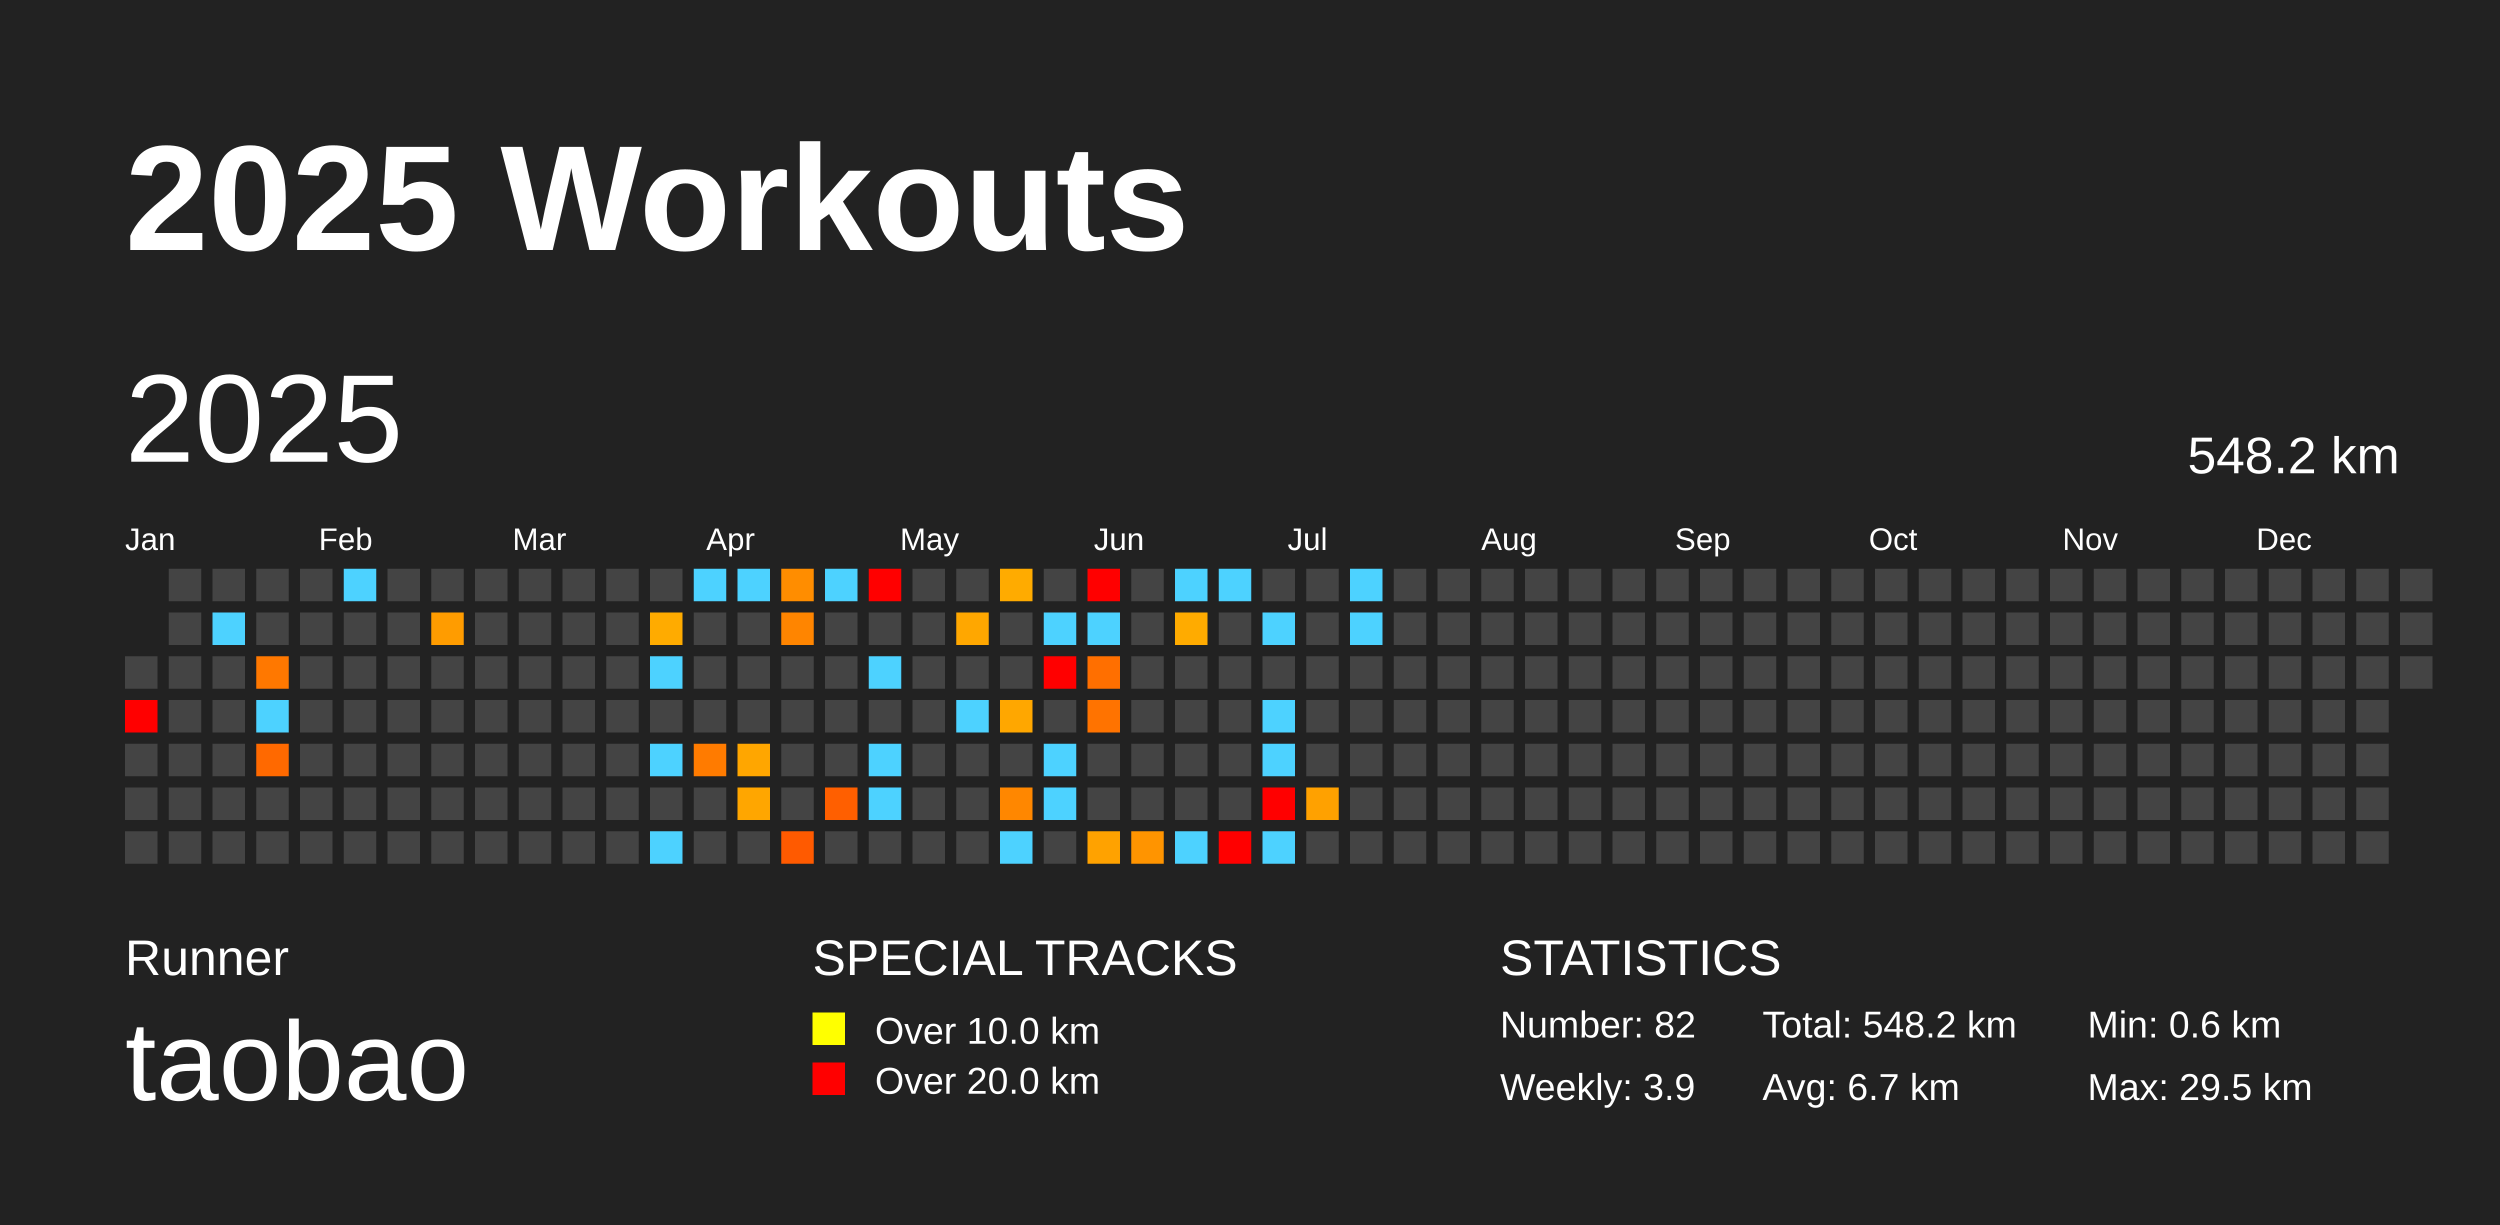
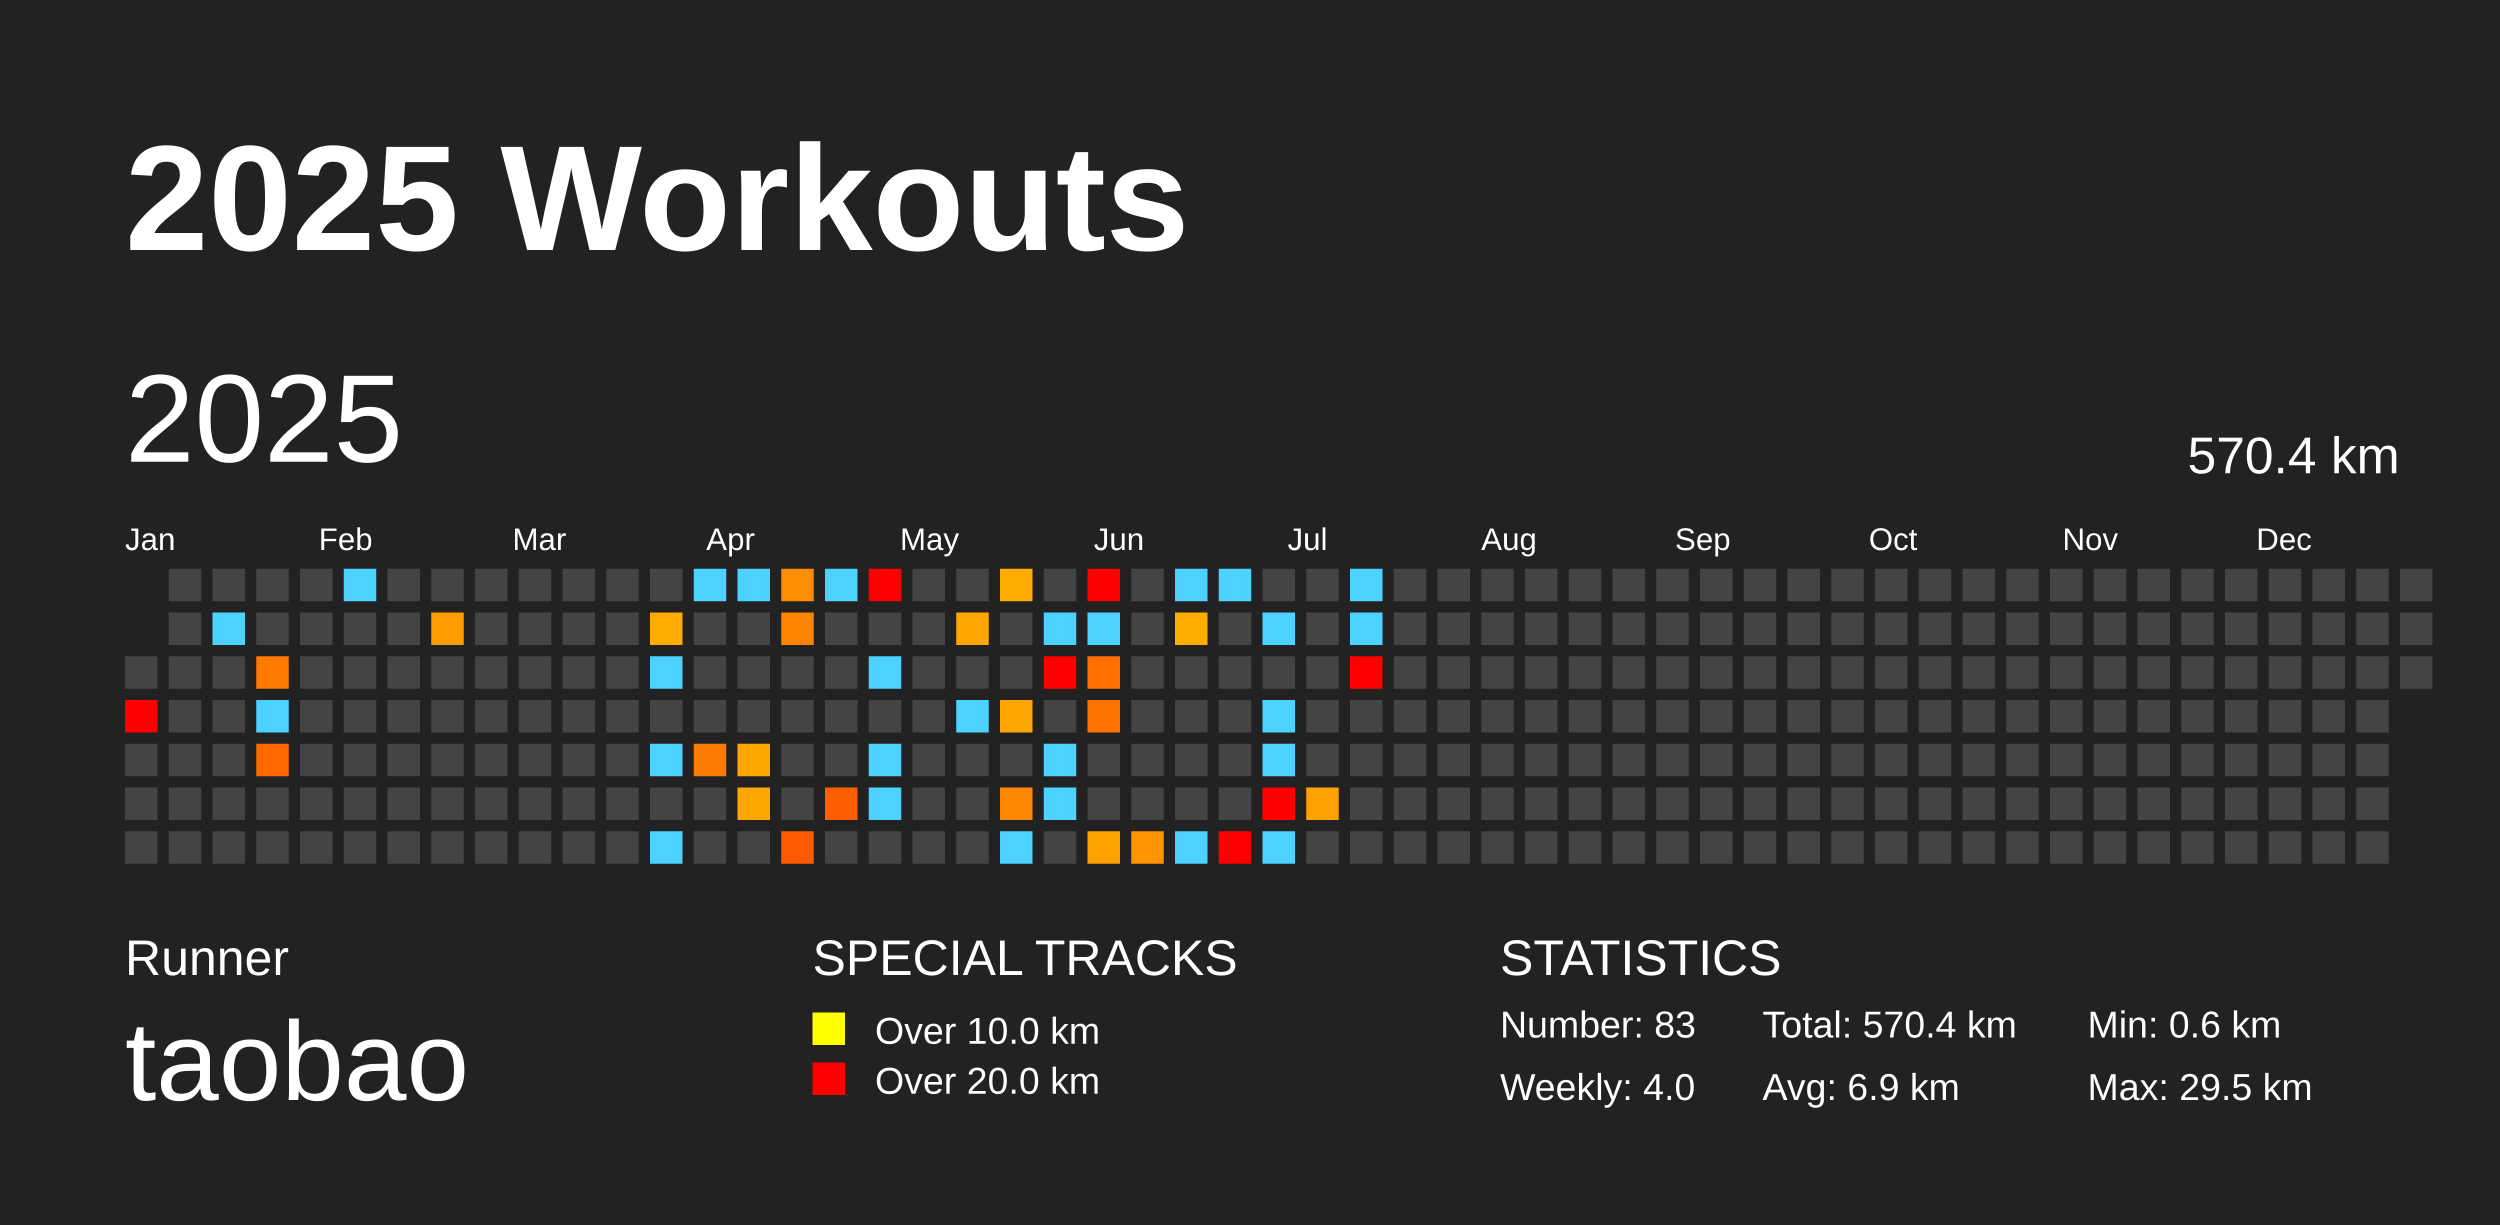
<svg xmlns="http://www.w3.org/2000/svg" baseProfile="full" height="98mm" version="1.1" viewBox="0,0,200,98" width="200mm">
  <defs />
  <rect fill="#222222" height="98" width="200" x="0" y="0" />
  <text fill="#FFFFFF" style="font-size:12px; font-family:Arial; font-weight:bold;" x="10" y="20">2025 Workouts</text>
  <text fill="#FFFFFF" style="font-size:4px; font-family:Arial" x="10" y="78">Runner</text>
  <text fill="#FFFFFF" style="font-size:9px; font-family:Arial" x="10" y="88">taobao</text>
  <text fill="#FFFFFF" style="font-size:4px; font-family:Arial" x="65" y="78">SPECIAL TRACKS</text>
  <rect fill="yellow" height="2.6" width="2.6" x="65" y="81" />
  <text fill="#FFFFFF" style="font-size:3px; font-family:Arial" x="70" y="83.5">Over 10.0 km</text>
  <rect fill="red" height="2.6" width="2.6" x="65" y="85" />
  <text fill="#FFFFFF" style="font-size:3px; font-family:Arial" x="70" y="87.5">Over 20.0 km</text>
  <text fill="#FFFFFF" style="font-size:4px; font-family:Arial" x="120" y="78">STATISTICS</text>
-   <text fill="#FFFFFF" style="font-size:3px; font-family:Arial" x="120" y="83">Number: 82</text>
-   <text fill="#FFFFFF" style="font-size:3px; font-family:Arial" x="120" y="88">Weekly: 3.9</text>
-   <text fill="#FFFFFF" style="font-size:3px; font-family:Arial" x="141" y="83">Total: 548.2 km</text>
-   <text fill="#FFFFFF" style="font-size:3px; font-family:Arial" x="141" y="88">Avg: 6.7 km</text>
+   <text fill="#FFFFFF" style="font-size:3px; font-family:Arial" x="120" y="83">Number: 83</text>
+   <text fill="#FFFFFF" style="font-size:3px; font-family:Arial" x="120" y="88">Weekly: 4.0</text>
+   <text fill="#FFFFFF" style="font-size:3px; font-family:Arial" x="141" y="83">Total: 570.4 km</text>
+   <text fill="#FFFFFF" style="font-size:3px; font-family:Arial" x="141" y="88">Avg: 6.9 km</text>
  <text fill="#FFFFFF" style="font-size:3px; font-family:Arial" x="167" y="83">Min: 0.6 km</text>
  <text fill="#FFFFFF" style="font-size:3px; font-family:Arial" x="167" y="88">Max: 29.5 km</text>
  <text dominant-baseline="hanging" fill="#FFFFFF" style="font-size:10.0px; font-family:Arial;" x="10" y="30">2025</text>
-   <text dominant-baseline="hanging" fill="#FFFFFF" style="font-size:4.125px; font-family:Arial;" x="175" y="35">548.2 km</text>
+   <text dominant-baseline="hanging" fill="#FFFFFF" style="font-size:4.125px; font-family:Arial;" x="175" y="35">570.4 km</text>
  <text fill="#FFFFFF" style="font-size:2.5px; font-family:Arial" x="10.0" y="44">Jan</text>
  <text fill="#FFFFFF" style="font-size:2.5px; font-family:Arial" x="25.5" y="44">Feb</text>
  <text fill="#FFFFFF" style="font-size:2.5px; font-family:Arial" x="41.0" y="44">Mar</text>
  <text fill="#FFFFFF" style="font-size:2.5px; font-family:Arial" x="56.5" y="44">Apr</text>
  <text fill="#FFFFFF" style="font-size:2.5px; font-family:Arial" x="72.0" y="44">May</text>
  <text fill="#FFFFFF" style="font-size:2.5px; font-family:Arial" x="87.5" y="44">Jun</text>
  <text fill="#FFFFFF" style="font-size:2.5px; font-family:Arial" x="103.0" y="44">Jul</text>
  <text fill="#FFFFFF" style="font-size:2.5px; font-family:Arial" x="118.5" y="44">Aug</text>
  <text fill="#FFFFFF" style="font-size:2.5px; font-family:Arial" x="134.0" y="44">Sep</text>
  <text fill="#FFFFFF" style="font-size:2.5px; font-family:Arial" x="149.5" y="44">Oct</text>
  <text fill="#FFFFFF" style="font-size:2.5px; font-family:Arial" x="165.0" y="44">Nov</text>
  <text fill="#FFFFFF" style="font-size:2.5px; font-family:Arial" x="180.5" y="44">Dec</text>
  <rect fill="#444444" height="2.6" width="2.6" x="10.0" y="52.5" />
  <rect fill="red" height="2.6" width="2.6" x="10.0" y="56.0" />
  <rect fill="#444444" height="2.6" width="2.6" x="10.0" y="59.5" />
  <rect fill="#444444" height="2.6" width="2.6" x="10.0" y="63.0" />
  <rect fill="#444444" height="2.6" width="2.6" x="10.0" y="66.5" />
  <rect fill="#444444" height="2.6" width="2.6" x="13.5" y="45.5" />
  <rect fill="#444444" height="2.6" width="2.6" x="13.5" y="49.0" />
  <rect fill="#444444" height="2.6" width="2.6" x="13.5" y="52.5" />
  <rect fill="#444444" height="2.6" width="2.6" x="13.5" y="56.0" />
  <rect fill="#444444" height="2.6" width="2.6" x="13.5" y="59.5" />
  <rect fill="#444444" height="2.6" width="2.6" x="13.5" y="63.0" />
  <rect fill="#444444" height="2.6" width="2.6" x="13.5" y="66.5" />
  <rect fill="#444444" height="2.6" width="2.6" x="17.0" y="45.5" />
  <rect fill="#4dd2ff" height="2.6" width="2.6" x="17.0" y="49.0" />
  <rect fill="#444444" height="2.6" width="2.6" x="17.0" y="52.5" />
  <rect fill="#444444" height="2.6" width="2.6" x="17.0" y="56.0" />
  <rect fill="#444444" height="2.6" width="2.6" x="17.0" y="59.5" />
  <rect fill="#444444" height="2.6" width="2.6" x="17.0" y="63.0" />
  <rect fill="#444444" height="2.6" width="2.6" x="17.0" y="66.5" />
  <rect fill="#444444" height="2.6" width="2.6" x="20.5" y="45.5" />
  <rect fill="#444444" height="2.6" width="2.6" x="20.5" y="49.0" />
  <rect fill="#ff7800" height="2.6" width="2.6" x="20.5" y="52.5" />
  <rect fill="#4dd2ff" height="2.6" width="2.6" x="20.5" y="56.0" />
  <rect fill="#ff6900" height="2.6" width="2.6" x="20.5" y="59.5" />
  <rect fill="#444444" height="2.6" width="2.6" x="20.5" y="63.0" />
  <rect fill="#444444" height="2.6" width="2.6" x="20.5" y="66.5" />
  <rect fill="#444444" height="2.6" width="2.6" x="24.0" y="45.5" />
  <rect fill="#444444" height="2.6" width="2.6" x="24.0" y="49.0" />
  <rect fill="#444444" height="2.6" width="2.6" x="24.0" y="52.5" />
  <rect fill="#444444" height="2.6" width="2.6" x="24.0" y="56.0" />
  <rect fill="#444444" height="2.6" width="2.6" x="24.0" y="59.5" />
  <rect fill="#444444" height="2.6" width="2.6" x="24.0" y="63.0" />
  <rect fill="#444444" height="2.6" width="2.6" x="24.0" y="66.5" />
  <rect fill="#4dd2ff" height="2.6" width="2.6" x="27.5" y="45.5" />
  <rect fill="#444444" height="2.6" width="2.6" x="27.5" y="49.0" />
  <rect fill="#444444" height="2.6" width="2.6" x="27.5" y="52.5" />
  <rect fill="#444444" height="2.6" width="2.6" x="27.5" y="56.0" />
  <rect fill="#444444" height="2.6" width="2.6" x="27.5" y="59.5" />
  <rect fill="#444444" height="2.6" width="2.6" x="27.5" y="63.0" />
  <rect fill="#444444" height="2.6" width="2.6" x="27.5" y="66.5" />
  <rect fill="#444444" height="2.6" width="2.6" x="31.0" y="45.5" />
  <rect fill="#444444" height="2.6" width="2.6" x="31.0" y="49.0" />
  <rect fill="#444444" height="2.6" width="2.6" x="31.0" y="52.5" />
  <rect fill="#444444" height="2.6" width="2.6" x="31.0" y="56.0" />
  <rect fill="#444444" height="2.6" width="2.6" x="31.0" y="59.5" />
  <rect fill="#444444" height="2.6" width="2.6" x="31.0" y="63.0" />
  <rect fill="#444444" height="2.6" width="2.6" x="31.0" y="66.5" />
  <rect fill="#444444" height="2.6" width="2.6" x="34.5" y="45.5" />
  <rect fill="#ff9c00" height="2.6" width="2.6" x="34.5" y="49.0" />
  <rect fill="#444444" height="2.6" width="2.6" x="34.5" y="52.5" />
  <rect fill="#444444" height="2.6" width="2.6" x="34.5" y="56.0" />
  <rect fill="#444444" height="2.6" width="2.6" x="34.5" y="59.5" />
  <rect fill="#444444" height="2.6" width="2.6" x="34.5" y="63.0" />
  <rect fill="#444444" height="2.6" width="2.6" x="34.5" y="66.5" />
  <rect fill="#444444" height="2.6" width="2.6" x="38.0" y="45.5" />
  <rect fill="#444444" height="2.6" width="2.6" x="38.0" y="49.0" />
  <rect fill="#444444" height="2.6" width="2.6" x="38.0" y="52.5" />
  <rect fill="#444444" height="2.6" width="2.6" x="38.0" y="56.0" />
  <rect fill="#444444" height="2.6" width="2.6" x="38.0" y="59.5" />
  <rect fill="#444444" height="2.6" width="2.6" x="38.0" y="63.0" />
  <rect fill="#444444" height="2.6" width="2.6" x="38.0" y="66.5" />
  <rect fill="#444444" height="2.6" width="2.6" x="41.5" y="45.5" />
  <rect fill="#444444" height="2.6" width="2.6" x="41.5" y="49.0" />
  <rect fill="#444444" height="2.6" width="2.6" x="41.5" y="52.5" />
  <rect fill="#444444" height="2.6" width="2.6" x="41.5" y="56.0" />
  <rect fill="#444444" height="2.6" width="2.6" x="41.5" y="59.5" />
  <rect fill="#444444" height="2.6" width="2.6" x="41.5" y="63.0" />
  <rect fill="#444444" height="2.6" width="2.6" x="41.5" y="66.5" />
  <rect fill="#444444" height="2.6" width="2.6" x="45.0" y="45.5" />
  <rect fill="#444444" height="2.6" width="2.6" x="45.0" y="49.0" />
  <rect fill="#444444" height="2.6" width="2.6" x="45.0" y="52.5" />
  <rect fill="#444444" height="2.6" width="2.6" x="45.0" y="56.0" />
  <rect fill="#444444" height="2.6" width="2.6" x="45.0" y="59.5" />
  <rect fill="#444444" height="2.6" width="2.6" x="45.0" y="63.0" />
  <rect fill="#444444" height="2.6" width="2.6" x="45.0" y="66.5" />
  <rect fill="#444444" height="2.6" width="2.6" x="48.5" y="45.5" />
  <rect fill="#444444" height="2.6" width="2.6" x="48.5" y="49.0" />
  <rect fill="#444444" height="2.6" width="2.6" x="48.5" y="52.5" />
  <rect fill="#444444" height="2.6" width="2.6" x="48.5" y="56.0" />
  <rect fill="#444444" height="2.6" width="2.6" x="48.5" y="59.5" />
  <rect fill="#444444" height="2.6" width="2.6" x="48.5" y="63.0" />
  <rect fill="#444444" height="2.6" width="2.6" x="48.5" y="66.5" />
  <rect fill="#444444" height="2.6" width="2.6" x="52.0" y="45.5" />
  <rect fill="#ffab00" height="2.6" width="2.6" x="52.0" y="49.0" />
  <rect fill="#4dd2ff" height="2.6" width="2.6" x="52.0" y="52.5" />
  <rect fill="#444444" height="2.6" width="2.6" x="52.0" y="56.0" />
  <rect fill="#4dd2ff" height="2.6" width="2.6" x="52.0" y="59.5" />
  <rect fill="#444444" height="2.6" width="2.6" x="52.0" y="63.0" />
  <rect fill="#4dd2ff" height="2.6" width="2.6" x="52.0" y="66.5" />
  <rect fill="#4dd2ff" height="2.6" width="2.6" x="55.5" y="45.5" />
  <rect fill="#444444" height="2.6" width="2.6" x="55.5" y="49.0" />
  <rect fill="#444444" height="2.6" width="2.6" x="55.5" y="52.5" />
  <rect fill="#444444" height="2.6" width="2.6" x="55.5" y="56.0" />
  <rect fill="#ff7b00" height="2.6" width="2.6" x="55.5" y="59.5" />
  <rect fill="#444444" height="2.6" width="2.6" x="55.5" y="63.0" />
  <rect fill="#444444" height="2.6" width="2.6" x="55.5" y="66.5" />
  <rect fill="#4dd2ff" height="2.6" width="2.6" x="59.0" y="45.5" />
  <rect fill="#444444" height="2.6" width="2.6" x="59.0" y="49.0" />
  <rect fill="#444444" height="2.6" width="2.6" x="59.0" y="52.5" />
  <rect fill="#444444" height="2.6" width="2.6" x="59.0" y="56.0" />
  <rect fill="#ffa600" height="2.6" width="2.6" x="59.0" y="59.5" />
  <rect fill="#ffa600" height="2.6" width="2.6" x="59.0" y="63.0" />
  <rect fill="#444444" height="2.6" width="2.6" x="59.0" y="66.5" />
  <rect fill="#ff8d00" height="2.6" width="2.6" x="62.5" y="45.5" />
  <rect fill="#ff8500" height="2.6" width="2.6" x="62.5" y="49.0" />
  <rect fill="#444444" height="2.6" width="2.6" x="62.5" y="52.5" />
  <rect fill="#444444" height="2.6" width="2.6" x="62.5" y="56.0" />
  <rect fill="#444444" height="2.6" width="2.6" x="62.5" y="59.5" />
  <rect fill="#444444" height="2.6" width="2.6" x="62.5" y="63.0" />
  <rect fill="#ff5a00" height="2.6" width="2.6" x="62.5" y="66.5" />
  <rect fill="#4dd2ff" height="2.6" width="2.6" x="66.0" y="45.5" />
  <rect fill="#444444" height="2.6" width="2.6" x="66.0" y="49.0" />
  <rect fill="#444444" height="2.6" width="2.6" x="66.0" y="52.5" />
  <rect fill="#444444" height="2.6" width="2.6" x="66.0" y="56.0" />
  <rect fill="#444444" height="2.6" width="2.6" x="66.0" y="59.5" />
  <rect fill="#ff5f00" height="2.6" width="2.6" x="66.0" y="63.0" />
  <rect fill="#444444" height="2.6" width="2.6" x="66.0" y="66.5" />
  <rect fill="red" height="2.6" width="2.6" x="69.5" y="45.5" />
  <rect fill="#444444" height="2.6" width="2.6" x="69.5" y="49.0" />
  <rect fill="#4dd2ff" height="2.6" width="2.6" x="69.5" y="52.5" />
  <rect fill="#444444" height="2.6" width="2.6" x="69.5" y="56.0" />
  <rect fill="#4dd2ff" height="2.6" width="2.6" x="69.5" y="59.5" />
  <rect fill="#4dd2ff" height="2.6" width="2.6" x="69.5" y="63.0" />
  <rect fill="#444444" height="2.6" width="2.6" x="69.5" y="66.5" />
  <rect fill="#444444" height="2.6" width="2.6" x="73.0" y="45.5" />
  <rect fill="#444444" height="2.6" width="2.6" x="73.0" y="49.0" />
  <rect fill="#444444" height="2.6" width="2.6" x="73.0" y="52.5" />
  <rect fill="#444444" height="2.6" width="2.6" x="73.0" y="56.0" />
  <rect fill="#444444" height="2.6" width="2.6" x="73.0" y="59.5" />
  <rect fill="#444444" height="2.6" width="2.6" x="73.0" y="63.0" />
  <rect fill="#444444" height="2.6" width="2.6" x="73.0" y="66.5" />
  <rect fill="#444444" height="2.6" width="2.6" x="76.5" y="45.5" />
  <rect fill="#ffa700" height="2.6" width="2.6" x="76.5" y="49.0" />
  <rect fill="#444444" height="2.6" width="2.6" x="76.5" y="52.5" />
  <rect fill="#4dd2ff" height="2.6" width="2.6" x="76.5" y="56.0" />
  <rect fill="#444444" height="2.6" width="2.6" x="76.5" y="59.5" />
  <rect fill="#444444" height="2.6" width="2.6" x="76.5" y="63.0" />
  <rect fill="#444444" height="2.6" width="2.6" x="76.5" y="66.5" />
  <rect fill="#ffab00" height="2.6" width="2.6" x="80.0" y="45.5" />
  <rect fill="#444444" height="2.6" width="2.6" x="80.0" y="49.0" />
  <rect fill="#444444" height="2.6" width="2.6" x="80.0" y="52.5" />
  <rect fill="#ffa700" height="2.6" width="2.6" x="80.0" y="56.0" />
  <rect fill="#444444" height="2.6" width="2.6" x="80.0" y="59.5" />
  <rect fill="#ff8700" height="2.6" width="2.6" x="80.0" y="63.0" />
  <rect fill="#4dd2ff" height="2.6" width="2.6" x="80.0" y="66.5" />
  <rect fill="#444444" height="2.6" width="2.6" x="83.5" y="45.5" />
  <rect fill="#4dd2ff" height="2.6" width="2.6" x="83.5" y="49.0" />
  <rect fill="red" height="2.6" width="2.6" x="83.5" y="52.5" />
  <rect fill="#444444" height="2.6" width="2.6" x="83.5" y="56.0" />
  <rect fill="#4dd2ff" height="2.6" width="2.6" x="83.5" y="59.5" />
  <rect fill="#4dd2ff" height="2.6" width="2.6" x="83.5" y="63.0" />
  <rect fill="#444444" height="2.6" width="2.6" x="83.5" y="66.5" />
  <rect fill="red" height="2.6" width="2.6" x="87.0" y="45.5" />
  <rect fill="#4dd2ff" height="2.6" width="2.6" x="87.0" y="49.0" />
  <rect fill="#ff6f00" height="2.6" width="2.6" x="87.0" y="52.5" />
  <rect fill="#ff7300" height="2.6" width="2.6" x="87.0" y="56.0" />
  <rect fill="#444444" height="2.6" width="2.6" x="87.0" y="59.5" />
  <rect fill="#444444" height="2.6" width="2.6" x="87.0" y="63.0" />
  <rect fill="#ffa200" height="2.6" width="2.6" x="87.0" y="66.5" />
  <rect fill="#444444" height="2.6" width="2.6" x="90.5" y="45.5" />
  <rect fill="#444444" height="2.6" width="2.6" x="90.5" y="49.0" />
  <rect fill="#444444" height="2.6" width="2.6" x="90.5" y="52.5" />
  <rect fill="#444444" height="2.6" width="2.6" x="90.5" y="56.0" />
  <rect fill="#444444" height="2.6" width="2.6" x="90.5" y="59.5" />
  <rect fill="#444444" height="2.6" width="2.6" x="90.5" y="63.0" />
  <rect fill="#ff9400" height="2.6" width="2.6" x="90.5" y="66.5" />
  <rect fill="#4dd2ff" height="2.6" width="2.6" x="94.0" y="45.5" />
  <rect fill="#ffab00" height="2.6" width="2.6" x="94.0" y="49.0" />
  <rect fill="#444444" height="2.6" width="2.6" x="94.0" y="52.5" />
  <rect fill="#444444" height="2.6" width="2.6" x="94.0" y="56.0" />
  <rect fill="#444444" height="2.6" width="2.6" x="94.0" y="59.5" />
  <rect fill="#444444" height="2.6" width="2.6" x="94.0" y="63.0" />
  <rect fill="#4dd2ff" height="2.6" width="2.6" x="94.0" y="66.5" />
  <rect fill="#4dd2ff" height="2.6" width="2.6" x="97.5" y="45.5" />
  <rect fill="#444444" height="2.6" width="2.6" x="97.5" y="49.0" />
  <rect fill="#444444" height="2.6" width="2.6" x="97.5" y="52.5" />
  <rect fill="#444444" height="2.6" width="2.6" x="97.5" y="56.0" />
  <rect fill="#444444" height="2.6" width="2.6" x="97.5" y="59.5" />
  <rect fill="#444444" height="2.6" width="2.6" x="97.5" y="63.0" />
  <rect fill="red" height="2.6" width="2.6" x="97.5" y="66.5" />
  <rect fill="#444444" height="2.6" width="2.6" x="101.0" y="45.5" />
  <rect fill="#4dd2ff" height="2.6" width="2.6" x="101.0" y="49.0" />
  <rect fill="#444444" height="2.6" width="2.6" x="101.0" y="52.5" />
  <rect fill="#4dd2ff" height="2.6" width="2.6" x="101.0" y="56.0" />
  <rect fill="#4dd2ff" height="2.6" width="2.6" x="101.0" y="59.5" />
  <rect fill="red" height="2.6" width="2.6" x="101.0" y="63.0" />
  <rect fill="#4dd2ff" height="2.6" width="2.6" x="101.0" y="66.5" />
  <rect fill="#444444" height="2.6" width="2.6" x="104.5" y="45.5" />
  <rect fill="#444444" height="2.6" width="2.6" x="104.5" y="49.0" />
  <rect fill="#444444" height="2.6" width="2.6" x="104.5" y="52.5" />
  <rect fill="#444444" height="2.6" width="2.6" x="104.5" y="56.0" />
  <rect fill="#444444" height="2.6" width="2.6" x="104.5" y="59.5" />
  <rect fill="#ffa100" height="2.6" width="2.6" x="104.5" y="63.0" />
  <rect fill="#444444" height="2.6" width="2.6" x="104.5" y="66.5" />
  <rect fill="#4dd2ff" height="2.6" width="2.6" x="108.0" y="45.5" />
  <rect fill="#4dd2ff" height="2.6" width="2.6" x="108.0" y="49.0" />
-   <rect fill="#444444" height="2.6" width="2.6" x="108.0" y="52.5" />
+   <rect fill="red" height="2.6" width="2.6" x="108.0" y="52.5" />
  <rect fill="#444444" height="2.6" width="2.6" x="108.0" y="56.0" />
  <rect fill="#444444" height="2.6" width="2.6" x="108.0" y="59.5" />
  <rect fill="#444444" height="2.6" width="2.6" x="108.0" y="63.0" />
  <rect fill="#444444" height="2.6" width="2.6" x="108.0" y="66.5" />
  <rect fill="#444444" height="2.6" width="2.6" x="111.5" y="45.5" />
  <rect fill="#444444" height="2.6" width="2.6" x="111.5" y="49.0" />
  <rect fill="#444444" height="2.6" width="2.6" x="111.5" y="52.5" />
  <rect fill="#444444" height="2.6" width="2.6" x="111.5" y="56.0" />
  <rect fill="#444444" height="2.6" width="2.6" x="111.5" y="59.5" />
  <rect fill="#444444" height="2.6" width="2.6" x="111.5" y="63.0" />
  <rect fill="#444444" height="2.6" width="2.6" x="111.5" y="66.5" />
  <rect fill="#444444" height="2.6" width="2.6" x="115.0" y="45.5" />
  <rect fill="#444444" height="2.6" width="2.6" x="115.0" y="49.0" />
  <rect fill="#444444" height="2.6" width="2.6" x="115.0" y="52.5" />
  <rect fill="#444444" height="2.6" width="2.6" x="115.0" y="56.0" />
  <rect fill="#444444" height="2.6" width="2.6" x="115.0" y="59.5" />
  <rect fill="#444444" height="2.6" width="2.6" x="115.0" y="63.0" />
  <rect fill="#444444" height="2.6" width="2.6" x="115.0" y="66.5" />
  <rect fill="#444444" height="2.6" width="2.6" x="118.5" y="45.5" />
  <rect fill="#444444" height="2.6" width="2.6" x="118.5" y="49.0" />
  <rect fill="#444444" height="2.6" width="2.6" x="118.5" y="52.5" />
  <rect fill="#444444" height="2.6" width="2.6" x="118.5" y="56.0" />
  <rect fill="#444444" height="2.6" width="2.6" x="118.5" y="59.5" />
  <rect fill="#444444" height="2.6" width="2.6" x="118.5" y="63.0" />
  <rect fill="#444444" height="2.6" width="2.6" x="118.5" y="66.5" />
  <rect fill="#444444" height="2.6" width="2.6" x="122.0" y="45.5" />
  <rect fill="#444444" height="2.6" width="2.6" x="122.0" y="49.0" />
  <rect fill="#444444" height="2.6" width="2.6" x="122.0" y="52.5" />
  <rect fill="#444444" height="2.6" width="2.6" x="122.0" y="56.0" />
  <rect fill="#444444" height="2.6" width="2.6" x="122.0" y="59.5" />
  <rect fill="#444444" height="2.6" width="2.6" x="122.0" y="63.0" />
  <rect fill="#444444" height="2.6" width="2.6" x="122.0" y="66.5" />
  <rect fill="#444444" height="2.6" width="2.6" x="125.5" y="45.5" />
  <rect fill="#444444" height="2.6" width="2.6" x="125.5" y="49.0" />
  <rect fill="#444444" height="2.6" width="2.6" x="125.5" y="52.5" />
  <rect fill="#444444" height="2.6" width="2.6" x="125.5" y="56.0" />
  <rect fill="#444444" height="2.6" width="2.6" x="125.5" y="59.5" />
  <rect fill="#444444" height="2.6" width="2.6" x="125.5" y="63.0" />
  <rect fill="#444444" height="2.6" width="2.6" x="125.5" y="66.5" />
  <rect fill="#444444" height="2.6" width="2.6" x="129.0" y="45.5" />
  <rect fill="#444444" height="2.6" width="2.6" x="129.0" y="49.0" />
  <rect fill="#444444" height="2.6" width="2.6" x="129.0" y="52.5" />
  <rect fill="#444444" height="2.6" width="2.6" x="129.0" y="56.0" />
  <rect fill="#444444" height="2.6" width="2.6" x="129.0" y="59.5" />
  <rect fill="#444444" height="2.6" width="2.6" x="129.0" y="63.0" />
  <rect fill="#444444" height="2.6" width="2.6" x="129.0" y="66.5" />
  <rect fill="#444444" height="2.6" width="2.6" x="132.5" y="45.5" />
  <rect fill="#444444" height="2.6" width="2.6" x="132.5" y="49.0" />
  <rect fill="#444444" height="2.6" width="2.6" x="132.5" y="52.5" />
  <rect fill="#444444" height="2.6" width="2.6" x="132.5" y="56.0" />
  <rect fill="#444444" height="2.6" width="2.6" x="132.5" y="59.5" />
  <rect fill="#444444" height="2.6" width="2.6" x="132.5" y="63.0" />
  <rect fill="#444444" height="2.6" width="2.6" x="132.5" y="66.5" />
  <rect fill="#444444" height="2.6" width="2.6" x="136.0" y="45.5" />
  <rect fill="#444444" height="2.6" width="2.6" x="136.0" y="49.0" />
  <rect fill="#444444" height="2.6" width="2.6" x="136.0" y="52.5" />
  <rect fill="#444444" height="2.6" width="2.6" x="136.0" y="56.0" />
  <rect fill="#444444" height="2.6" width="2.6" x="136.0" y="59.5" />
  <rect fill="#444444" height="2.6" width="2.6" x="136.0" y="63.0" />
  <rect fill="#444444" height="2.6" width="2.6" x="136.0" y="66.5" />
  <rect fill="#444444" height="2.6" width="2.6" x="139.5" y="45.5" />
  <rect fill="#444444" height="2.6" width="2.6" x="139.5" y="49.0" />
  <rect fill="#444444" height="2.6" width="2.6" x="139.5" y="52.5" />
  <rect fill="#444444" height="2.6" width="2.6" x="139.5" y="56.0" />
  <rect fill="#444444" height="2.6" width="2.6" x="139.5" y="59.5" />
  <rect fill="#444444" height="2.6" width="2.6" x="139.5" y="63.0" />
  <rect fill="#444444" height="2.6" width="2.6" x="139.5" y="66.5" />
  <rect fill="#444444" height="2.6" width="2.6" x="143.0" y="45.5" />
  <rect fill="#444444" height="2.6" width="2.6" x="143.0" y="49.0" />
  <rect fill="#444444" height="2.6" width="2.6" x="143.0" y="52.5" />
  <rect fill="#444444" height="2.6" width="2.6" x="143.0" y="56.0" />
  <rect fill="#444444" height="2.6" width="2.6" x="143.0" y="59.5" />
  <rect fill="#444444" height="2.6" width="2.6" x="143.0" y="63.0" />
  <rect fill="#444444" height="2.6" width="2.6" x="143.0" y="66.5" />
  <rect fill="#444444" height="2.6" width="2.6" x="146.5" y="45.5" />
  <rect fill="#444444" height="2.6" width="2.6" x="146.5" y="49.0" />
  <rect fill="#444444" height="2.6" width="2.6" x="146.5" y="52.5" />
  <rect fill="#444444" height="2.6" width="2.6" x="146.5" y="56.0" />
  <rect fill="#444444" height="2.6" width="2.6" x="146.5" y="59.5" />
  <rect fill="#444444" height="2.6" width="2.6" x="146.5" y="63.0" />
  <rect fill="#444444" height="2.6" width="2.6" x="146.5" y="66.5" />
  <rect fill="#444444" height="2.6" width="2.6" x="150.0" y="45.5" />
  <rect fill="#444444" height="2.6" width="2.6" x="150.0" y="49.0" />
  <rect fill="#444444" height="2.6" width="2.6" x="150.0" y="52.5" />
  <rect fill="#444444" height="2.6" width="2.6" x="150.0" y="56.0" />
  <rect fill="#444444" height="2.6" width="2.6" x="150.0" y="59.5" />
  <rect fill="#444444" height="2.6" width="2.6" x="150.0" y="63.0" />
  <rect fill="#444444" height="2.6" width="2.6" x="150.0" y="66.5" />
  <rect fill="#444444" height="2.6" width="2.6" x="153.5" y="45.5" />
  <rect fill="#444444" height="2.6" width="2.6" x="153.5" y="49.0" />
  <rect fill="#444444" height="2.6" width="2.6" x="153.5" y="52.5" />
  <rect fill="#444444" height="2.6" width="2.6" x="153.5" y="56.0" />
  <rect fill="#444444" height="2.6" width="2.6" x="153.5" y="59.5" />
  <rect fill="#444444" height="2.6" width="2.6" x="153.5" y="63.0" />
  <rect fill="#444444" height="2.6" width="2.6" x="153.5" y="66.5" />
  <rect fill="#444444" height="2.6" width="2.6" x="157.0" y="45.5" />
  <rect fill="#444444" height="2.6" width="2.6" x="157.0" y="49.0" />
  <rect fill="#444444" height="2.6" width="2.6" x="157.0" y="52.5" />
  <rect fill="#444444" height="2.6" width="2.6" x="157.0" y="56.0" />
  <rect fill="#444444" height="2.6" width="2.6" x="157.0" y="59.5" />
  <rect fill="#444444" height="2.6" width="2.6" x="157.0" y="63.0" />
  <rect fill="#444444" height="2.6" width="2.6" x="157.0" y="66.5" />
  <rect fill="#444444" height="2.6" width="2.6" x="160.5" y="45.5" />
  <rect fill="#444444" height="2.6" width="2.6" x="160.5" y="49.0" />
  <rect fill="#444444" height="2.6" width="2.6" x="160.5" y="52.5" />
  <rect fill="#444444" height="2.6" width="2.6" x="160.5" y="56.0" />
  <rect fill="#444444" height="2.6" width="2.6" x="160.5" y="59.5" />
  <rect fill="#444444" height="2.6" width="2.6" x="160.5" y="63.0" />
  <rect fill="#444444" height="2.6" width="2.6" x="160.5" y="66.5" />
  <rect fill="#444444" height="2.6" width="2.6" x="164.0" y="45.5" />
  <rect fill="#444444" height="2.6" width="2.6" x="164.0" y="49.0" />
  <rect fill="#444444" height="2.6" width="2.6" x="164.0" y="52.5" />
  <rect fill="#444444" height="2.6" width="2.6" x="164.0" y="56.0" />
  <rect fill="#444444" height="2.6" width="2.6" x="164.0" y="59.5" />
  <rect fill="#444444" height="2.6" width="2.6" x="164.0" y="63.0" />
  <rect fill="#444444" height="2.6" width="2.6" x="164.0" y="66.5" />
  <rect fill="#444444" height="2.6" width="2.6" x="167.5" y="45.5" />
  <rect fill="#444444" height="2.6" width="2.6" x="167.5" y="49.0" />
  <rect fill="#444444" height="2.6" width="2.6" x="167.5" y="52.5" />
  <rect fill="#444444" height="2.6" width="2.6" x="167.5" y="56.0" />
  <rect fill="#444444" height="2.6" width="2.6" x="167.5" y="59.5" />
  <rect fill="#444444" height="2.6" width="2.6" x="167.5" y="63.0" />
  <rect fill="#444444" height="2.6" width="2.6" x="167.5" y="66.5" />
  <rect fill="#444444" height="2.6" width="2.6" x="171.0" y="45.5" />
  <rect fill="#444444" height="2.6" width="2.6" x="171.0" y="49.0" />
  <rect fill="#444444" height="2.6" width="2.6" x="171.0" y="52.5" />
  <rect fill="#444444" height="2.6" width="2.6" x="171.0" y="56.0" />
  <rect fill="#444444" height="2.6" width="2.6" x="171.0" y="59.5" />
  <rect fill="#444444" height="2.6" width="2.6" x="171.0" y="63.0" />
  <rect fill="#444444" height="2.6" width="2.6" x="171.0" y="66.5" />
  <rect fill="#444444" height="2.6" width="2.6" x="174.5" y="45.5" />
  <rect fill="#444444" height="2.6" width="2.6" x="174.5" y="49.0" />
  <rect fill="#444444" height="2.6" width="2.6" x="174.5" y="52.5" />
  <rect fill="#444444" height="2.6" width="2.6" x="174.5" y="56.0" />
  <rect fill="#444444" height="2.6" width="2.6" x="174.5" y="59.5" />
  <rect fill="#444444" height="2.6" width="2.6" x="174.5" y="63.0" />
  <rect fill="#444444" height="2.6" width="2.6" x="174.5" y="66.5" />
  <rect fill="#444444" height="2.6" width="2.6" x="178.0" y="45.5" />
  <rect fill="#444444" height="2.6" width="2.6" x="178.0" y="49.0" />
  <rect fill="#444444" height="2.6" width="2.6" x="178.0" y="52.5" />
  <rect fill="#444444" height="2.6" width="2.6" x="178.0" y="56.0" />
  <rect fill="#444444" height="2.6" width="2.6" x="178.0" y="59.5" />
  <rect fill="#444444" height="2.6" width="2.6" x="178.0" y="63.0" />
  <rect fill="#444444" height="2.6" width="2.6" x="178.0" y="66.5" />
  <rect fill="#444444" height="2.6" width="2.6" x="181.5" y="45.5" />
  <rect fill="#444444" height="2.6" width="2.6" x="181.5" y="49.0" />
  <rect fill="#444444" height="2.6" width="2.6" x="181.5" y="52.5" />
  <rect fill="#444444" height="2.6" width="2.6" x="181.5" y="56.0" />
  <rect fill="#444444" height="2.6" width="2.6" x="181.5" y="59.5" />
  <rect fill="#444444" height="2.6" width="2.6" x="181.5" y="63.0" />
  <rect fill="#444444" height="2.6" width="2.6" x="181.5" y="66.5" />
  <rect fill="#444444" height="2.6" width="2.6" x="185.0" y="45.5" />
  <rect fill="#444444" height="2.6" width="2.6" x="185.0" y="49.0" />
  <rect fill="#444444" height="2.6" width="2.6" x="185.0" y="52.5" />
  <rect fill="#444444" height="2.6" width="2.6" x="185.0" y="56.0" />
  <rect fill="#444444" height="2.6" width="2.6" x="185.0" y="59.5" />
  <rect fill="#444444" height="2.6" width="2.6" x="185.0" y="63.0" />
  <rect fill="#444444" height="2.6" width="2.6" x="185.0" y="66.5" />
  <rect fill="#444444" height="2.6" width="2.6" x="188.5" y="45.5" />
  <rect fill="#444444" height="2.6" width="2.6" x="188.5" y="49.0" />
  <rect fill="#444444" height="2.6" width="2.6" x="188.5" y="52.5" />
  <rect fill="#444444" height="2.6" width="2.6" x="188.5" y="56.0" />
  <rect fill="#444444" height="2.6" width="2.6" x="188.5" y="59.5" />
  <rect fill="#444444" height="2.6" width="2.6" x="188.5" y="63.0" />
  <rect fill="#444444" height="2.6" width="2.6" x="188.5" y="66.5" />
  <rect fill="#444444" height="2.6" width="2.6" x="192.0" y="45.5" />
  <rect fill="#444444" height="2.6" width="2.6" x="192.0" y="49.0" />
  <rect fill="#444444" height="2.6" width="2.6" x="192.0" y="52.5" />
</svg>
